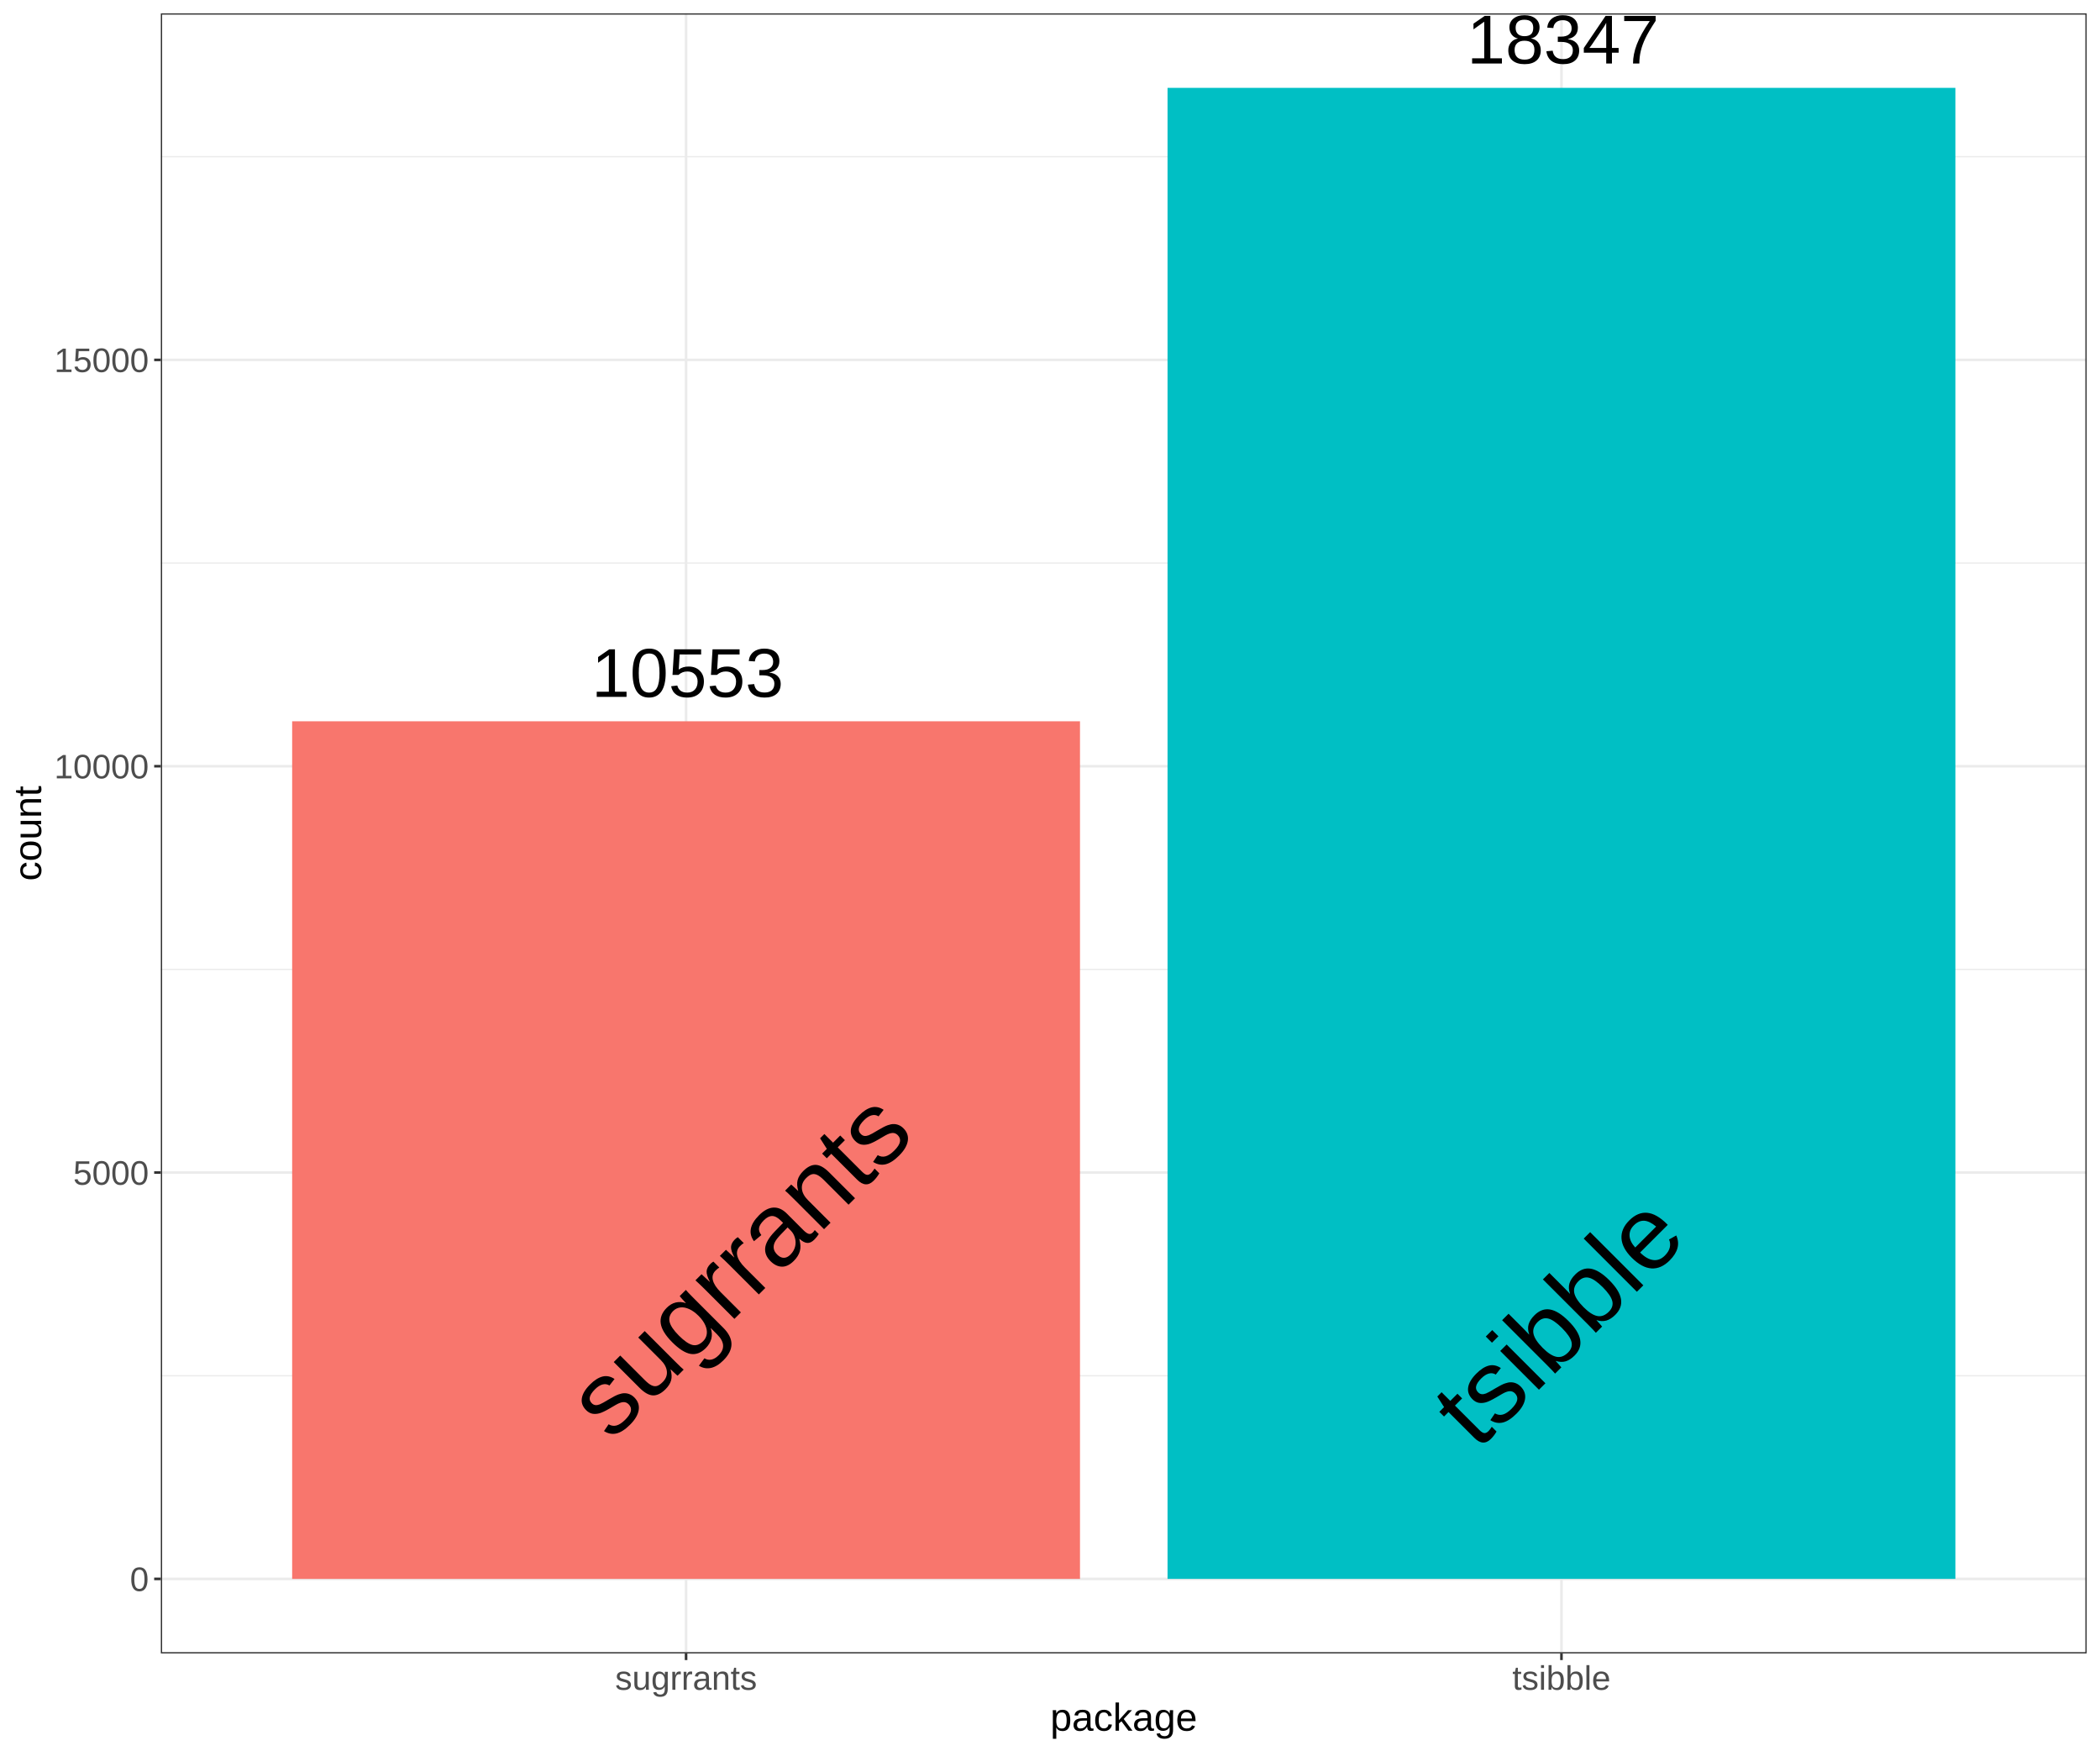
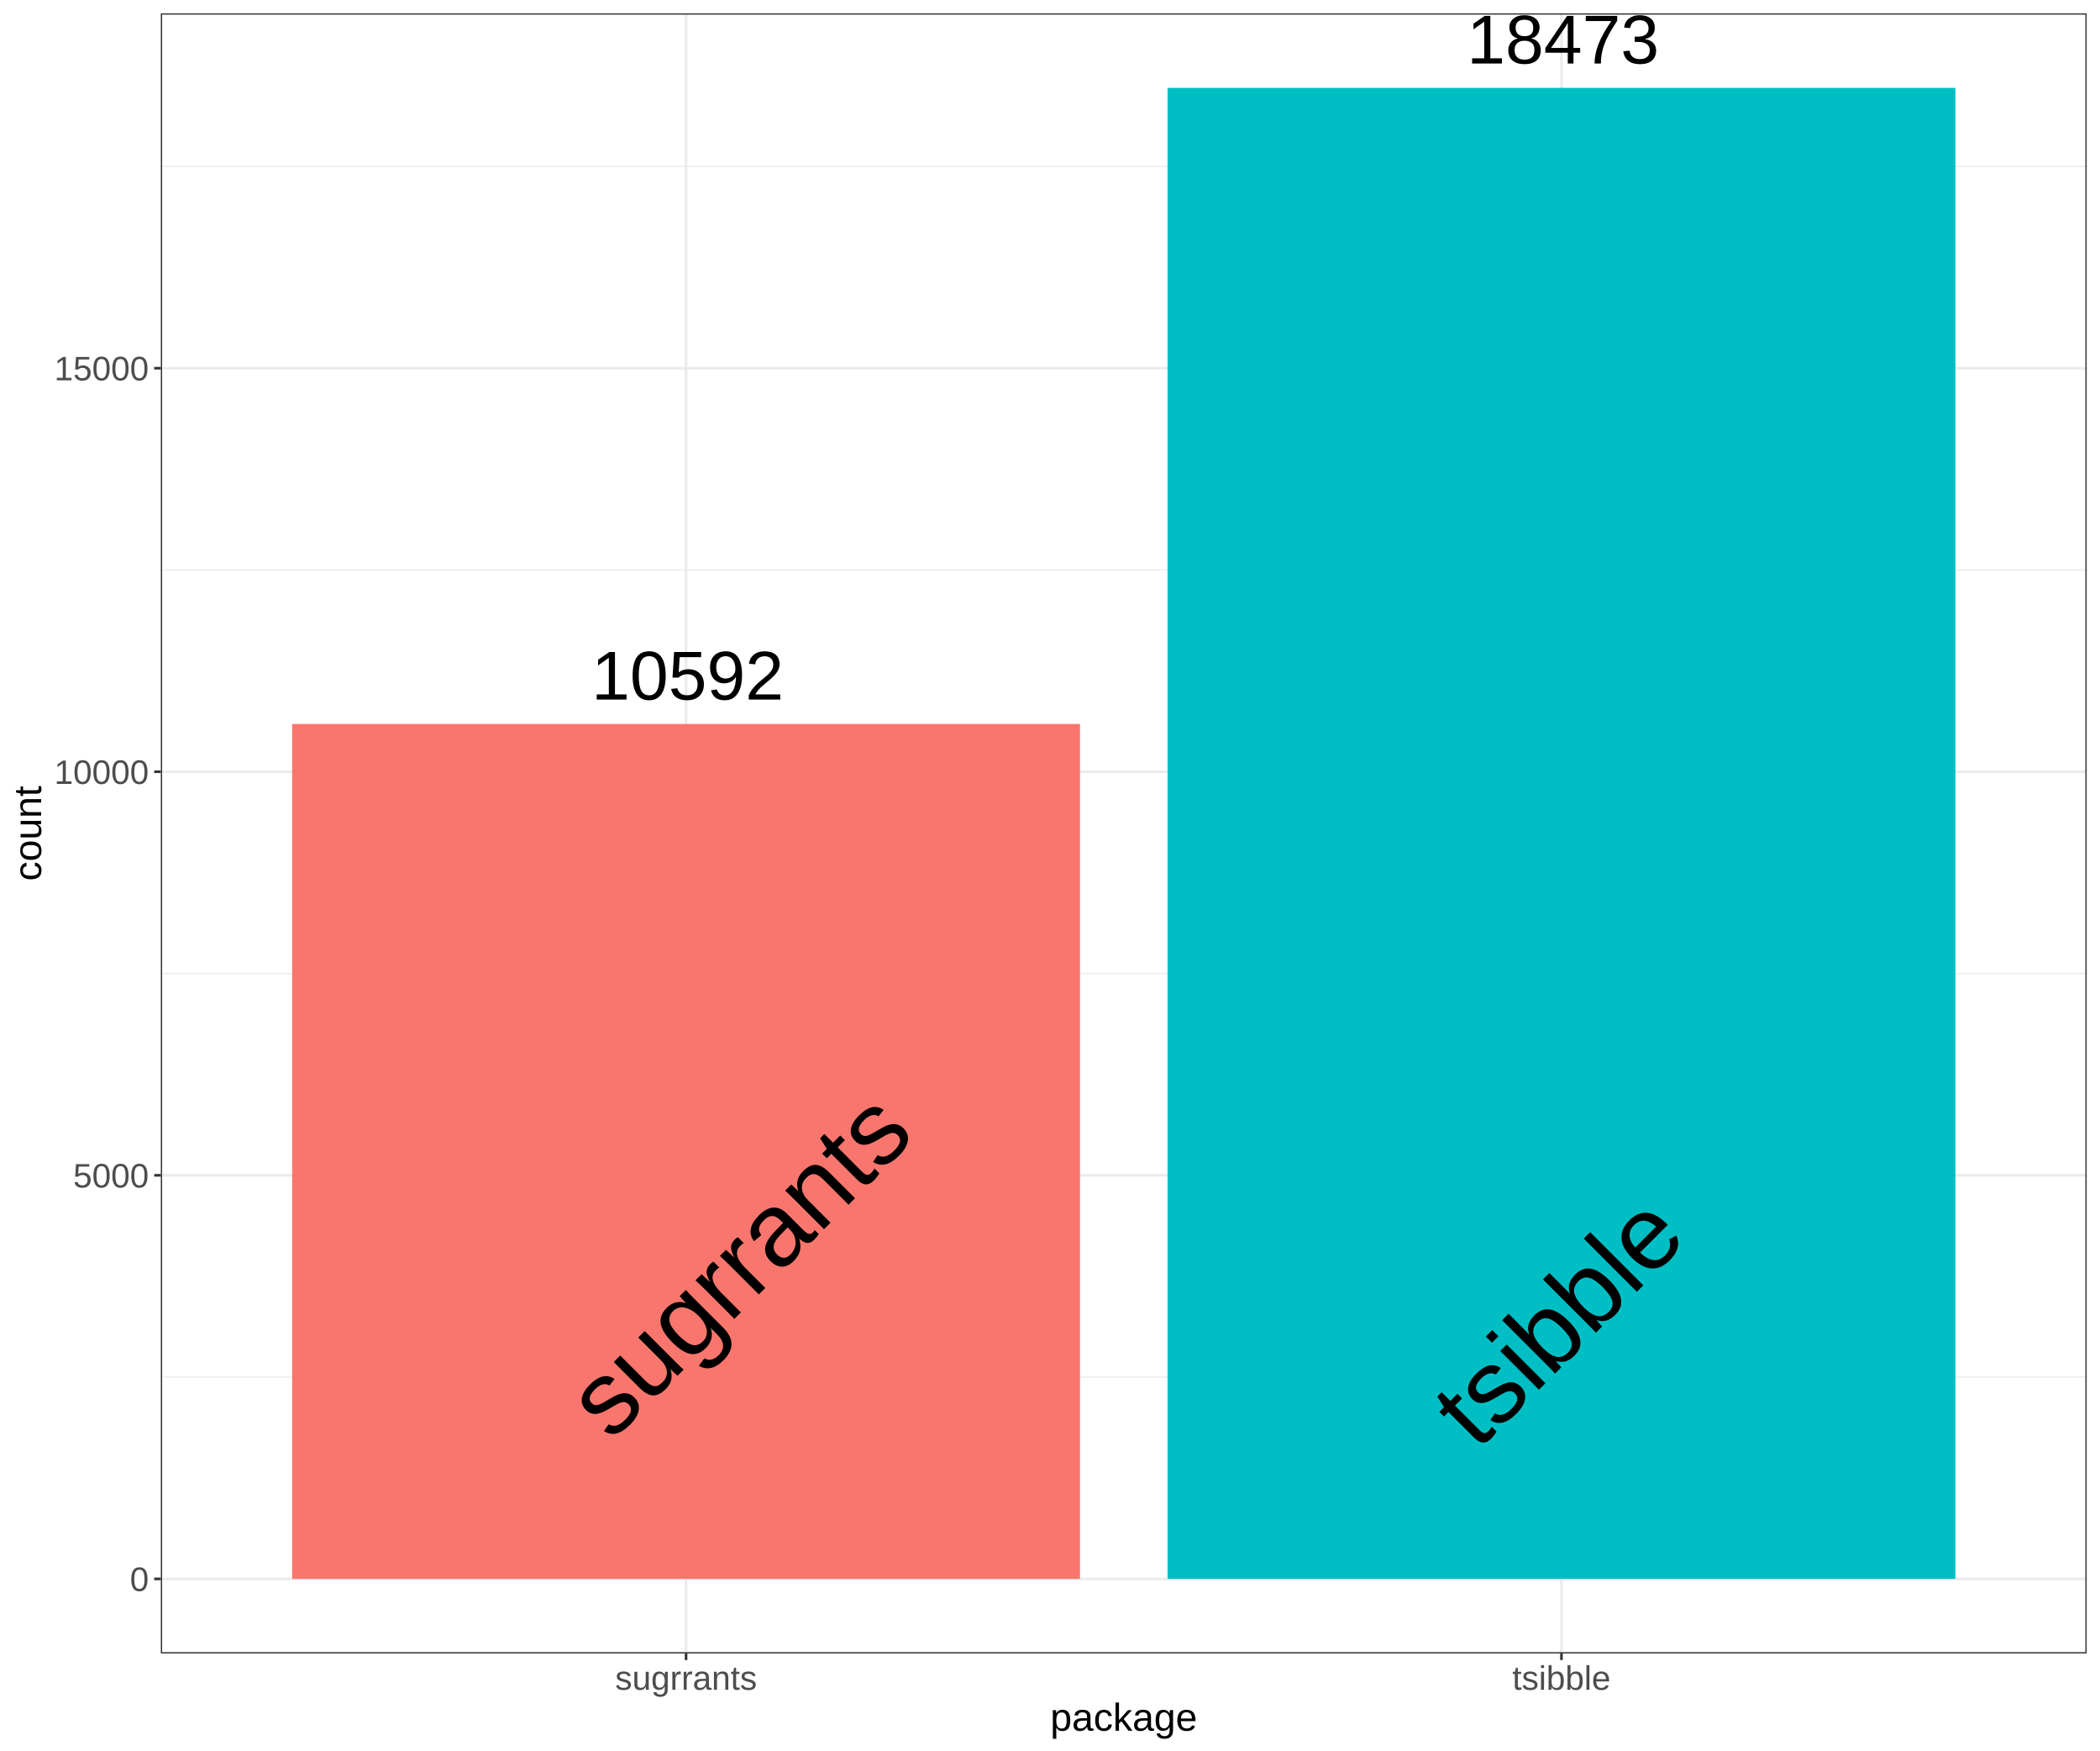
<svg xmlns="http://www.w3.org/2000/svg" viewBox="0 0 864.00 720.00">
  <defs>
    <style type="text/css">
    line, polyline, path, rect, circle {
      fill: none;
      stroke: #000000;
      stroke-linecap: round;
      stroke-linejoin: round;
      stroke-miterlimit: 10.00;
    }
  </style>
  </defs>
  <rect width="100%" height="100%" style="stroke: none; fill: #FFFFFF;" />
  <rect x="0.00" y="0.00" width="864.00" height="720.00" style="stroke-width: 1.07; stroke: #FFFFFF; fill: #FFFFFF;" />
  <defs>
    <clipPath id="cpNjYuMTc0NXw4NTguNTIxfDY4MC4xMDF8NS40Nzk0NQ==">
      <rect x="66.17" y="5.48" width="792.35" height="674.62" />
    </clipPath>
  </defs>
  <rect x="66.17" y="5.48" width="792.35" height="674.62" style="stroke-width: 1.07; stroke: none; fill: #FFFFFF;" clip-path="url(#cpNjYuMTc0NXw4NTguNTIxfDY4MC4xMDF8NS40Nzk0NQ==)" />
-   <polyline points="66.17,565.87 858.52,565.87 " style="stroke-width: 0.53; stroke: #EBEBEB; stroke-linecap: butt;" clip-path="url(#cpNjYuMTc0NXw4NTguNTIxfDY4MC4xMDF8NS40Nzk0NQ==)" />
-   <polyline points="66.17,398.73 858.52,398.73 " style="stroke-width: 0.53; stroke: #EBEBEB; stroke-linecap: butt;" clip-path="url(#cpNjYuMTc0NXw4NTguNTIxfDY4MC4xMDF8NS40Nzk0NQ==)" />
-   <polyline points="66.17,231.59 858.52,231.59 " style="stroke-width: 0.53; stroke: #EBEBEB; stroke-linecap: butt;" clip-path="url(#cpNjYuMTc0NXw4NTguNTIxfDY4MC4xMDF8NS40Nzk0NQ==)" />
-   <polyline points="66.17,64.46 858.52,64.46 " style="stroke-width: 0.53; stroke: #EBEBEB; stroke-linecap: butt;" clip-path="url(#cpNjYuMTc0NXw4NTguNTIxfDY4MC4xMDF8NS40Nzk0NQ==)" />
+   <polyline points="66.17,566.44 858.52,566.44 " style="stroke-width: 0.53; stroke: #EBEBEB; stroke-linecap: butt;" clip-path="url(#cpNjYuMTc0NXw4NTguNTIxfDY4MC4xMDF8NS40Nzk0NQ==)" />
+   <polyline points="66.17,400.44 858.52,400.44 " style="stroke-width: 0.53; stroke: #EBEBEB; stroke-linecap: butt;" clip-path="url(#cpNjYuMTc0NXw4NTguNTIxfDY4MC4xMDF8NS40Nzk0NQ==)" />
+   <polyline points="66.17,234.44 858.52,234.44 " style="stroke-width: 0.53; stroke: #EBEBEB; stroke-linecap: butt;" clip-path="url(#cpNjYuMTc0NXw4NTguNTIxfDY4MC4xMDF8NS40Nzk0NQ==)" />
+   <polyline points="66.17,68.45 858.52,68.45 " style="stroke-width: 0.53; stroke: #EBEBEB; stroke-linecap: butt;" clip-path="url(#cpNjYuMTc0NXw4NTguNTIxfDY4MC4xMDF8NS40Nzk0NQ==)" />
  <polyline points="66.17,649.44 858.52,649.44 " style="stroke-width: 1.07; stroke: #EBEBEB; stroke-linecap: butt;" clip-path="url(#cpNjYuMTc0NXw4NTguNTIxfDY4MC4xMDF8NS40Nzk0NQ==)" />
-   <polyline points="66.17,482.30 858.52,482.30 " style="stroke-width: 1.07; stroke: #EBEBEB; stroke-linecap: butt;" clip-path="url(#cpNjYuMTc0NXw4NTguNTIxfDY4MC4xMDF8NS40Nzk0NQ==)" />
-   <polyline points="66.17,315.16 858.52,315.16 " style="stroke-width: 1.07; stroke: #EBEBEB; stroke-linecap: butt;" clip-path="url(#cpNjYuMTc0NXw4NTguNTIxfDY4MC4xMDF8NS40Nzk0NQ==)" />
-   <polyline points="66.17,148.03 858.52,148.03 " style="stroke-width: 1.07; stroke: #EBEBEB; stroke-linecap: butt;" clip-path="url(#cpNjYuMTc0NXw4NTguNTIxfDY4MC4xMDF8NS40Nzk0NQ==)" />
+   <polyline points="66.17,483.44 858.52,483.44 " style="stroke-width: 1.07; stroke: #EBEBEB; stroke-linecap: butt;" clip-path="url(#cpNjYuMTc0NXw4NTguNTIxfDY4MC4xMDF8NS40Nzk0NQ==)" />
+   <polyline points="66.17,317.44 858.52,317.44 " style="stroke-width: 1.07; stroke: #EBEBEB; stroke-linecap: butt;" clip-path="url(#cpNjYuMTc0NXw4NTguNTIxfDY4MC4xMDF8NS40Nzk0NQ==)" />
+   <polyline points="66.17,151.45 858.52,151.45 " style="stroke-width: 1.07; stroke: #EBEBEB; stroke-linecap: butt;" clip-path="url(#cpNjYuMTc0NXw4NTguNTIxfDY4MC4xMDF8NS40Nzk0NQ==)" />
  <polyline points="282.27,680.10 282.27,5.48 " style="stroke-width: 1.07; stroke: #EBEBEB; stroke-linecap: butt;" clip-path="url(#cpNjYuMTc0NXw4NTguNTIxfDY4MC4xMDF8NS40Nzk0NQ==)" />
  <polyline points="642.43,680.10 642.43,5.48 " style="stroke-width: 1.07; stroke: #EBEBEB; stroke-linecap: butt;" clip-path="url(#cpNjYuMTc0NXw4NTguNTIxfDY4MC4xMDF8NS40Nzk0NQ==)" />
-   <rect x="120.20" y="296.68" width="324.14" height="352.76" style="stroke-width: 1.07; stroke: none; stroke-linecap: butt; fill: #F8766D;" clip-path="url(#cpNjYuMTc0NXw4NTguNTIxfDY4MC4xMDF8NS40Nzk0NQ==)" />
+   <rect x="120.20" y="297.79" width="324.14" height="351.65" style="stroke-width: 1.07; stroke: none; stroke-linecap: butt; fill: #F8766D;" clip-path="url(#cpNjYuMTc0NXw4NTguNTIxfDY4MC4xMDF8NS40Nzk0NQ==)" />
  <rect x="480.36" y="36.14" width="324.14" height="613.29" style="stroke-width: 1.07; stroke: none; stroke-linecap: butt; fill: #00BFC4;" clip-path="url(#cpNjYuMTc0NXw4NTguNTIxfDY4MC4xMDF8NS40Nzk0NQ==)" />
  <g clip-path="url(#cpNjYuMTc0NXw4NTguNTIxfDY4MC4xMDF8NS40Nzk0NQ==)">
-     <text x="243.34" y="286.65" style="font-size: 28.45px; font-family: Arial;" textLength="77.86px" lengthAdjust="spacingAndGlyphs">10553</text>
+     <text x="243.34" y="287.76" style="font-size: 28.45px; font-family: Arial;" textLength="77.86px" lengthAdjust="spacingAndGlyphs">10592</text>
  </g>
  <g clip-path="url(#cpNjYuMTc0NXw4NTguNTIxfDY4MC4xMDF8NS40Nzk0NQ==)">
-     <text x="603.50" y="26.12" style="font-size: 28.45px; font-family: Arial;" textLength="77.86px" lengthAdjust="spacingAndGlyphs">18347</text>
+     <text x="603.50" y="26.12" style="font-size: 28.45px; font-family: Arial;" textLength="77.86px" lengthAdjust="spacingAndGlyphs">18473</text>
  </g>
  <g clip-path="url(#cpNjYuMTc0NXw4NTguNTIxfDY4MC4xMDF8NS40Nzk0NQ==)">
    <text transform="translate(251.41,593.23) rotate(-45)" style="font-size: 42.68px; font-family: Arial;" textLength="179.24px" lengthAdjust="spacingAndGlyphs">sugrrants</text>
  </g>
  <g clip-path="url(#cpNjYuMTc0NXw4NTguNTIxfDY4MC4xMDF8NS40Nzk0NQ==)">
    <text transform="translate(607.68,597.12) rotate(-45)" style="font-size: 42.68px; font-family: Arial;" textLength="124.30px" lengthAdjust="spacingAndGlyphs">tsibble</text>
  </g>
  <rect x="66.17" y="5.48" width="792.35" height="674.62" style="stroke-width: 1.07; stroke: #333333;" clip-path="url(#cpNjYuMTc0NXw4NTguNTIxfDY4MC4xMDF8NS40Nzk0NQ==)" />
  <defs>
    <clipPath id="cpMHw4NjR8NzIwfDA=">
      <rect x="0.00" y="0.00" width="864.00" height="720.00" />
    </clipPath>
  </defs>
  <g clip-path="url(#cpMHw4NjR8NzIwfDA=)">
    <text x="53.46" y="654.44" style="font-size: 14.00px; fill: #4D4D4D; font-family: Arial;" textLength="7.79px" lengthAdjust="spacingAndGlyphs">0</text>
  </g>
  <g clip-path="url(#cpMHw4NjR8NzIwfDA=)">
-     <text x="30.10" y="487.31" style="font-size: 14.00px; fill: #4D4D4D; font-family: Arial;" textLength="31.14px" lengthAdjust="spacingAndGlyphs">5000</text>
+     <text x="30.10" y="488.45" style="font-size: 14.00px; fill: #4D4D4D; font-family: Arial;" textLength="31.14px" lengthAdjust="spacingAndGlyphs">5000</text>
  </g>
  <g clip-path="url(#cpMHw4NjR8NzIwfDA=)">
-     <text x="22.31" y="320.17" style="font-size: 14.00px; fill: #4D4D4D; font-family: Arial;" textLength="38.93px" lengthAdjust="spacingAndGlyphs">10000</text>
+     <text x="22.31" y="322.45" style="font-size: 14.00px; fill: #4D4D4D; font-family: Arial;" textLength="38.93px" lengthAdjust="spacingAndGlyphs">10000</text>
  </g>
  <g clip-path="url(#cpMHw4NjR8NzIwfDA=)">
-     <text x="22.31" y="153.03" style="font-size: 14.00px; fill: #4D4D4D; font-family: Arial;" textLength="38.93px" lengthAdjust="spacingAndGlyphs">15000</text>
+     <text x="22.31" y="156.45" style="font-size: 14.00px; fill: #4D4D4D; font-family: Arial;" textLength="38.93px" lengthAdjust="spacingAndGlyphs">15000</text>
  </g>
  <polyline points="63.43,649.44 66.17,649.44 " style="stroke-width: 1.07; stroke: #333333; stroke-linecap: butt;" clip-path="url(#cpMHw4NjR8NzIwfDA=)" />
-   <polyline points="63.43,482.30 66.17,482.30 " style="stroke-width: 1.07; stroke: #333333; stroke-linecap: butt;" clip-path="url(#cpMHw4NjR8NzIwfDA=)" />
-   <polyline points="63.43,315.16 66.17,315.16 " style="stroke-width: 1.07; stroke: #333333; stroke-linecap: butt;" clip-path="url(#cpMHw4NjR8NzIwfDA=)" />
-   <polyline points="63.43,148.03 66.17,148.03 " style="stroke-width: 1.07; stroke: #333333; stroke-linecap: butt;" clip-path="url(#cpMHw4NjR8NzIwfDA=)" />
+   <polyline points="63.43,483.44 66.17,483.44 " style="stroke-width: 1.07; stroke: #333333; stroke-linecap: butt;" clip-path="url(#cpMHw4NjR8NzIwfDA=)" />
+   <polyline points="63.43,317.44 66.17,317.44 " style="stroke-width: 1.07; stroke: #333333; stroke-linecap: butt;" clip-path="url(#cpMHw4NjR8NzIwfDA=)" />
+   <polyline points="63.43,151.45 66.17,151.45 " style="stroke-width: 1.07; stroke: #333333; stroke-linecap: butt;" clip-path="url(#cpMHw4NjR8NzIwfDA=)" />
  <polyline points="282.27,682.84 282.27,680.10 " style="stroke-width: 1.07; stroke: #333333; stroke-linecap: butt;" clip-path="url(#cpMHw4NjR8NzIwfDA=)" />
  <polyline points="642.43,682.84 642.43,680.10 " style="stroke-width: 1.07; stroke: #333333; stroke-linecap: butt;" clip-path="url(#cpMHw4NjR8NzIwfDA=)" />
  <g clip-path="url(#cpMHw4NjR8NzIwfDA=)">
    <text x="253.09" y="695.05" style="font-size: 14.00px; fill: #4D4D4D; font-family: Arial;" textLength="58.36px" lengthAdjust="spacingAndGlyphs">sugrrants</text>
  </g>
  <g clip-path="url(#cpMHw4NjR8NzIwfDA=)">
    <text x="622.19" y="695.05" style="font-size: 14.00px; fill: #4D4D4D; font-family: Arial;" textLength="40.47px" lengthAdjust="spacingAndGlyphs">tsibble</text>
  </g>
  <g clip-path="url(#cpMHw4NjR8NzIwfDA=)">
    <text x="432.10" y="711.88" style="font-size: 16.00px; font-family: Arial;" textLength="60.49px" lengthAdjust="spacingAndGlyphs">package</text>
  </g>
  <g clip-path="url(#cpMHw4NjR8NzIwfDA=)">
    <text transform="translate(16.93,362.36) rotate(-90)" style="font-size: 16.00px; font-family: Arial;" textLength="39.14px" lengthAdjust="spacingAndGlyphs">count</text>
  </g>
</svg>
